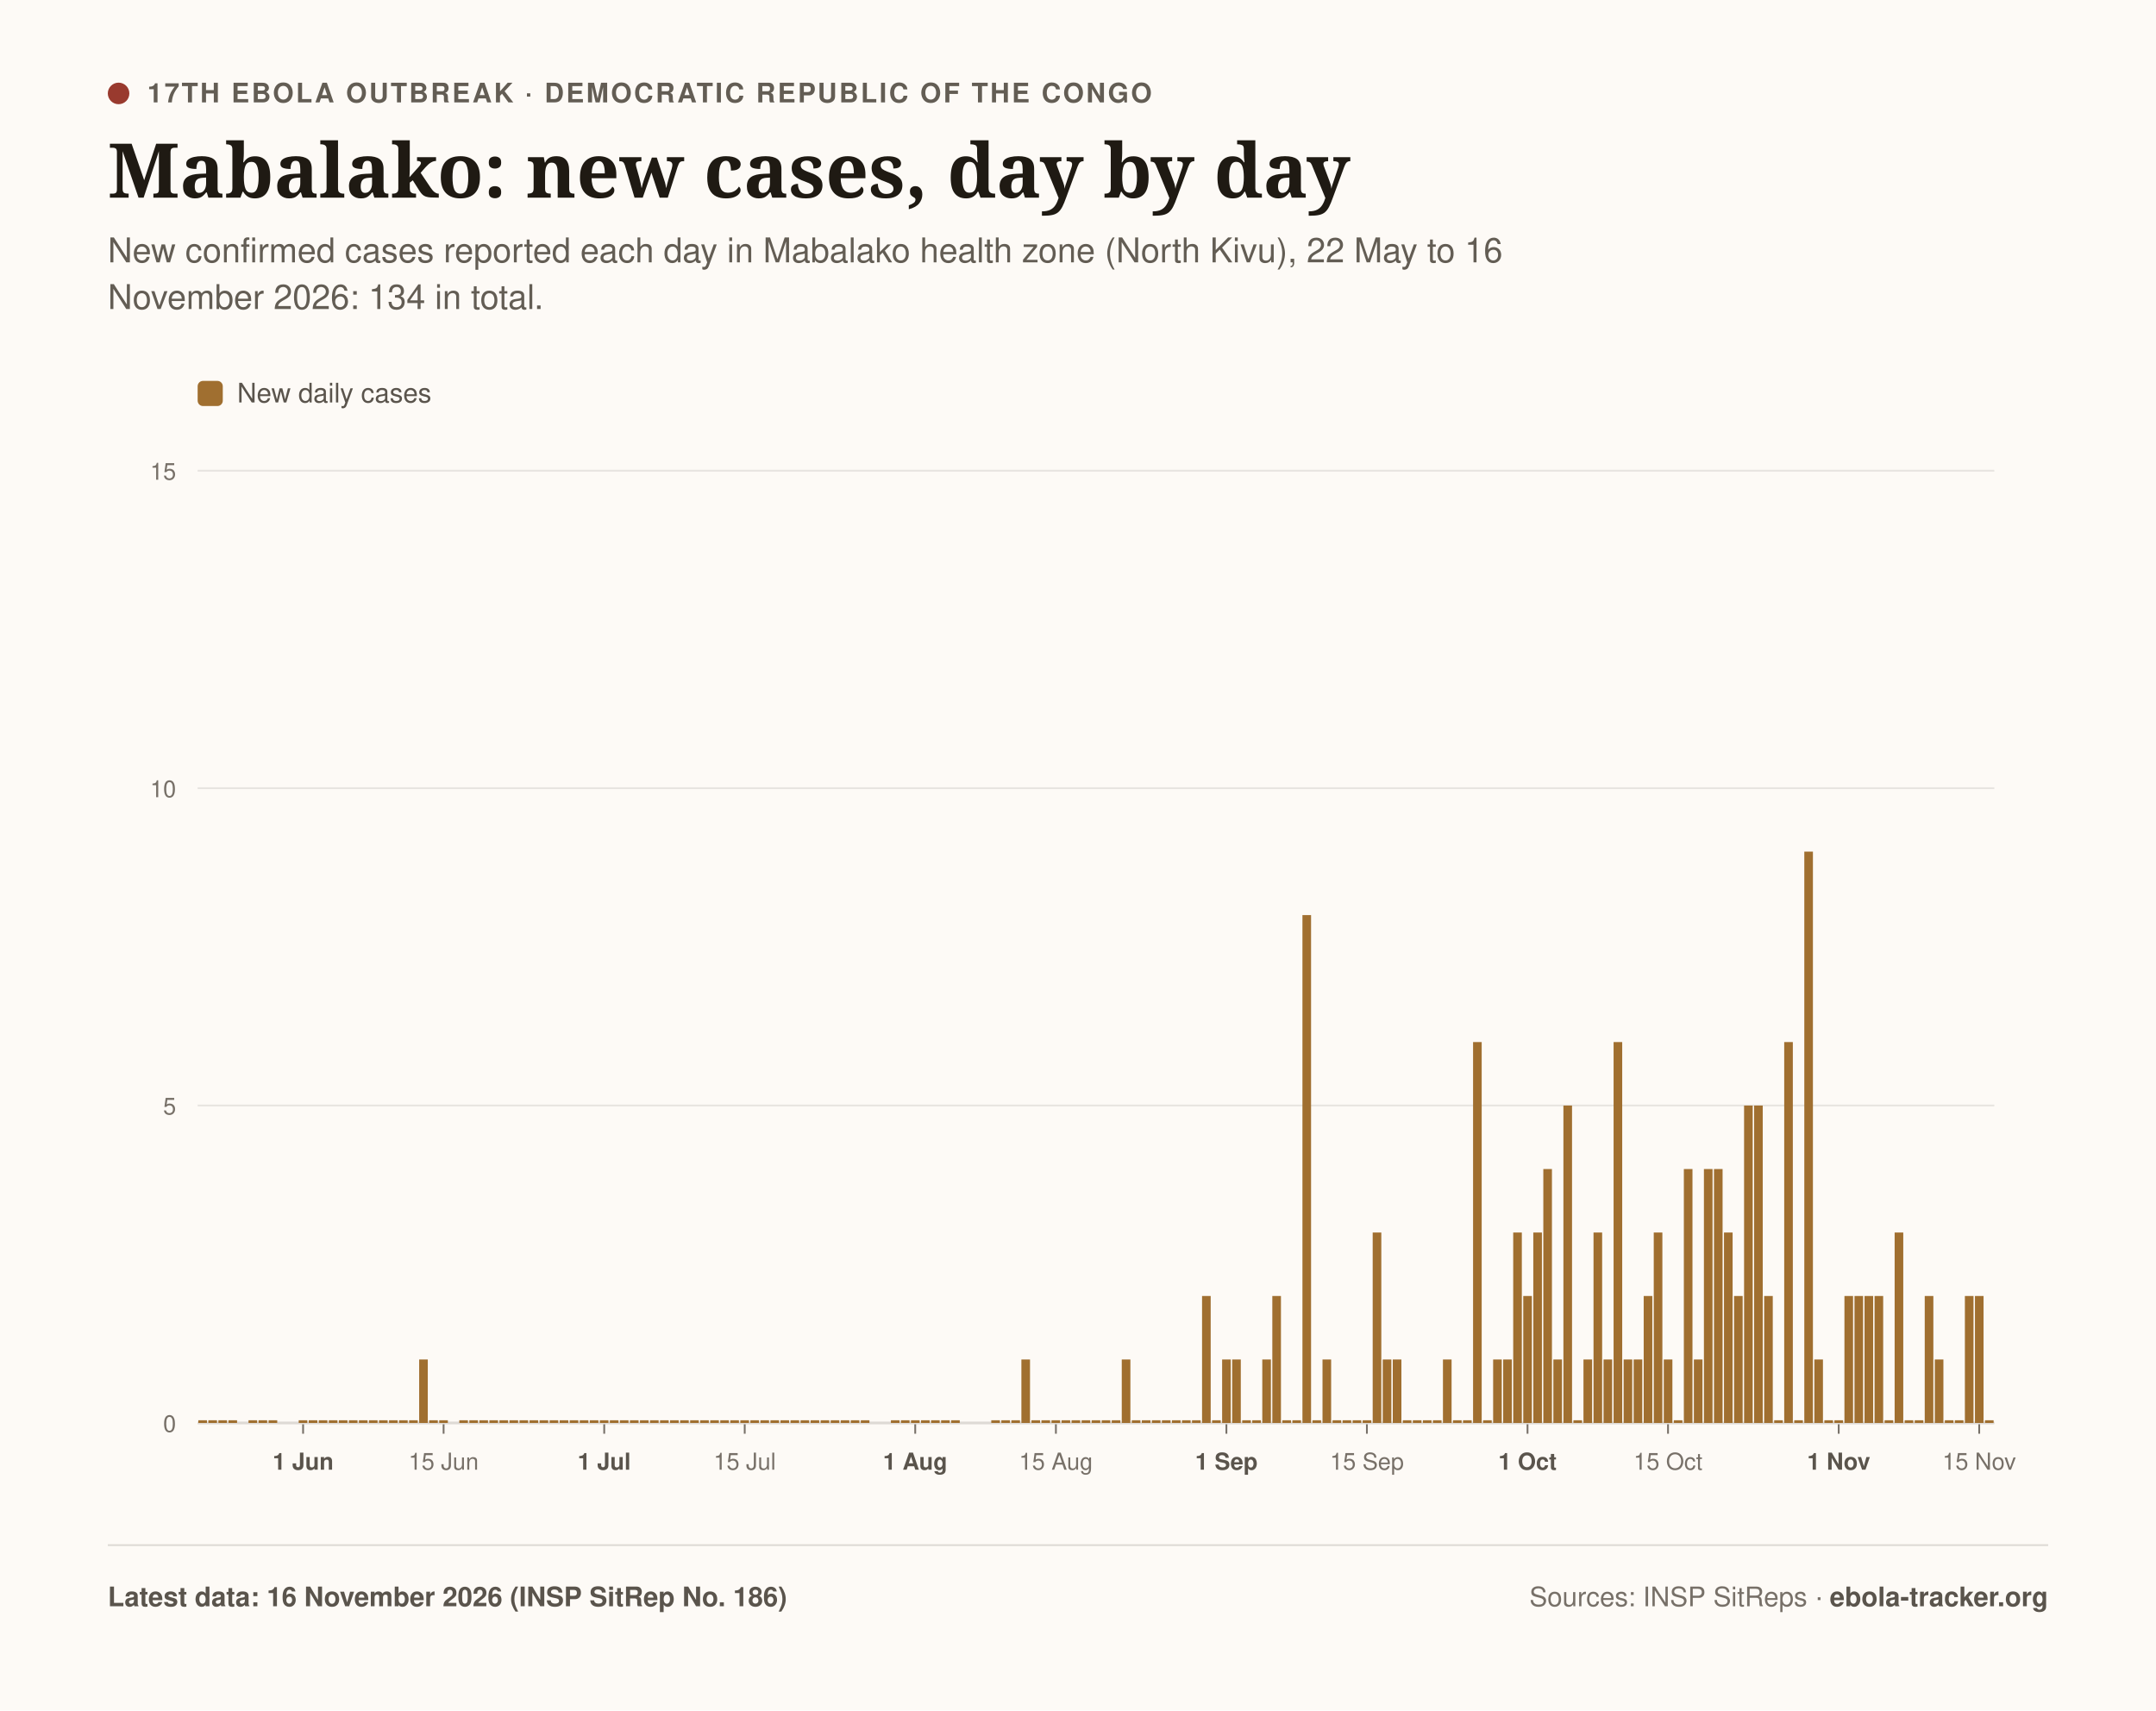
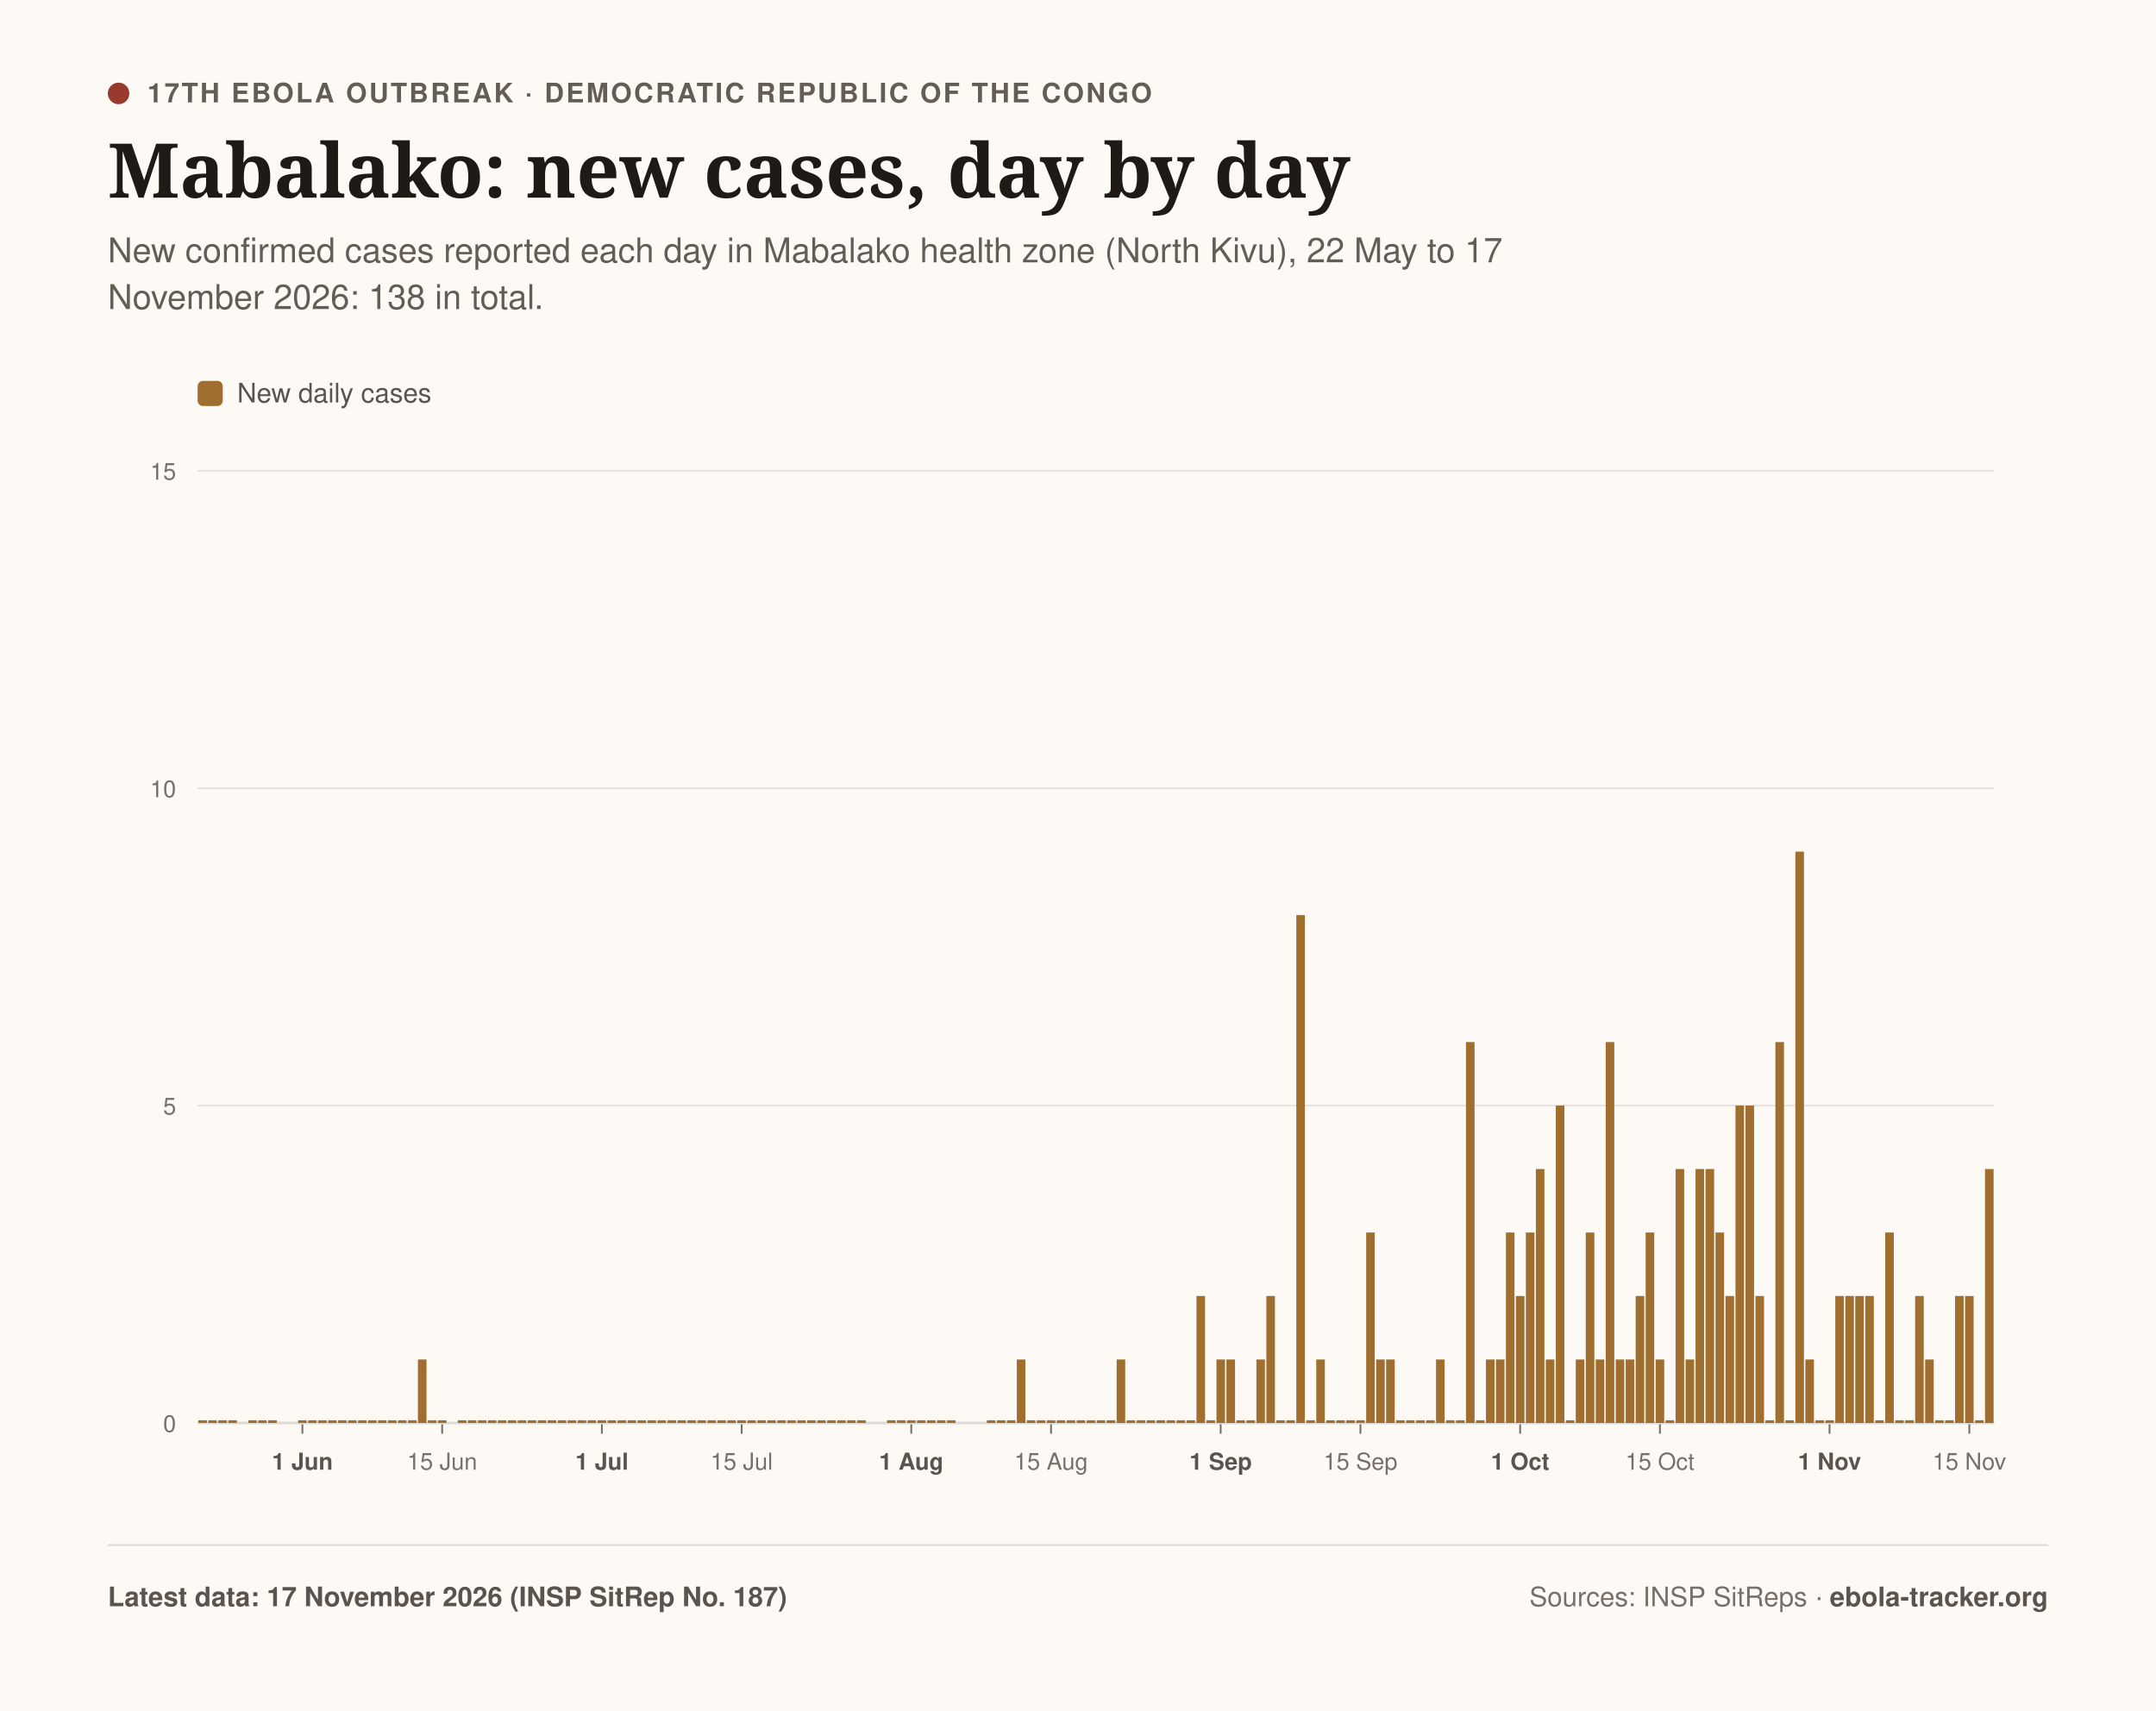
- <svg xmlns="http://www.w3.org/2000/svg" viewBox="0 0 1200 952" role="img" aria-label="Mabalako: new cases, day by day. New confirmed cases reported each day in Mabalako health zone (North Kivu), 22 May to 16 November 2026: 134 in total.">
+ <svg xmlns="http://www.w3.org/2000/svg" viewBox="0 0 1200 952" role="img" aria-label="Mabalako: new cases, day by day. New confirmed cases reported each day in Mabalako health zone (North Kivu), 22 May to 17 November 2026: 138 in total.">
  <rect width="1200" height="952" fill="#FDFAF6" />
  <circle cx="66" cy="52" r="6" fill="#993A2E" />
  <text x="82.0" y="57.0" font-family="'Public Sans',Helvetica,Arial,sans-serif" font-size="15" font-weight="700" fill="#635D54" text-anchor="start" letter-spacing=".08em">17TH EBOLA OUTBREAK · DEMOCRATIC REPUBLIC OF THE CONGO</text>
  <text x="60.0" y="110.0" font-family="'Source Serif 4',Georgia,serif" font-size="42" font-weight="600" fill="#1F1A13" text-anchor="start">Mabalako: new cases, day by day</text>
-   <text x="60.0" y="146.0" font-family="'Public Sans',Helvetica,Arial,sans-serif" font-size="19" font-weight="400" fill="#635D54" text-anchor="start">New confirmed cases reported each day in Mabalako health zone (North Kivu), 22 May to 16</text>
-   <text x="60.0" y="172.0" font-family="'Public Sans',Helvetica,Arial,sans-serif" font-size="19" font-weight="400" fill="#635D54" text-anchor="start">November 2026: 134 in total.</text>
+   <text x="60.0" y="146.0" font-family="'Public Sans',Helvetica,Arial,sans-serif" font-size="19" font-weight="400" fill="#635D54" text-anchor="start">New confirmed cases reported each day in Mabalako health zone (North Kivu), 22 May to 17</text>
+   <text x="60.0" y="172.0" font-family="'Public Sans',Helvetica,Arial,sans-serif" font-size="19" font-weight="400" fill="#635D54" text-anchor="start">November 2026: 138 in total.</text>
  <rect x="110" y="212" width="14" height="14" rx="3" fill="#A06F30" />
  <text x="132.0" y="224.0" font-family="'Public Sans',Helvetica,Arial,sans-serif" font-size="15" font-weight="400" fill="#5A544C" text-anchor="start">New daily cases</text>
  <line x1="110" x2="1110" y1="792.0" y2="792.0" stroke="#E7E4E0" />
  <text x="98.0" y="797.0" font-family="'Public Sans',Helvetica,Arial,sans-serif" font-size="13" font-weight="400" fill="#777068" text-anchor="end">0</text>
  <line x1="110" x2="1110" y1="615.3" y2="615.3" stroke="#E7E4E0" />
  <text x="98.0" y="620.3" font-family="'Public Sans',Helvetica,Arial,sans-serif" font-size="13" font-weight="400" fill="#777068" text-anchor="end">5</text>
  <line x1="110" x2="1110" y1="438.7" y2="438.7" stroke="#E7E4E0" />
  <text x="98.0" y="443.7" font-family="'Public Sans',Helvetica,Arial,sans-serif" font-size="13" font-weight="400" fill="#777068" text-anchor="end">10</text>
  <line x1="110" x2="1110" y1="262.0" y2="262.0" stroke="#E7E4E0" />
  <text x="98.0" y="267.0" font-family="'Public Sans',Helvetica,Arial,sans-serif" font-size="13" font-weight="400" fill="#777068" text-anchor="end">15</text>
-   <line x1="168.7" x2="168.7" y1="792" y2="798" stroke="#777068" />
-   <text x="168.7" y="818.0" font-family="'Public Sans',Helvetica,Arial,sans-serif" font-size="13" font-weight="600" fill="#5A544C" text-anchor="middle">1 Jun</text>
-   <line x1="246.9" x2="246.9" y1="792" y2="798" stroke="#777068" />
-   <text x="246.9" y="818.0" font-family="'Public Sans',Helvetica,Arial,sans-serif" font-size="13" font-weight="400" fill="#777068" text-anchor="middle">15 Jun</text>
-   <line x1="336.3" x2="336.3" y1="792" y2="798" stroke="#777068" />
-   <text x="336.3" y="818.0" font-family="'Public Sans',Helvetica,Arial,sans-serif" font-size="13" font-weight="600" fill="#5A544C" text-anchor="middle">1 Jul</text>
-   <line x1="414.5" x2="414.5" y1="792" y2="798" stroke="#777068" />
-   <text x="414.5" y="818.0" font-family="'Public Sans',Helvetica,Arial,sans-serif" font-size="13" font-weight="400" fill="#777068" text-anchor="middle">15 Jul</text>
-   <line x1="509.4" x2="509.4" y1="792" y2="798" stroke="#777068" />
-   <text x="509.4" y="818.0" font-family="'Public Sans',Helvetica,Arial,sans-serif" font-size="13" font-weight="600" fill="#5A544C" text-anchor="middle">1 Aug</text>
-   <line x1="587.7" x2="587.7" y1="792" y2="798" stroke="#777068" />
-   <text x="587.7" y="818.0" font-family="'Public Sans',Helvetica,Arial,sans-serif" font-size="13" font-weight="400" fill="#777068" text-anchor="middle">15 Aug</text>
-   <line x1="682.6" x2="682.6" y1="792" y2="798" stroke="#777068" />
-   <text x="682.6" y="818.0" font-family="'Public Sans',Helvetica,Arial,sans-serif" font-size="13" font-weight="600" fill="#5A544C" text-anchor="middle">1 Sep</text>
-   <line x1="760.8" x2="760.8" y1="792" y2="798" stroke="#777068" />
-   <text x="760.8" y="818.0" font-family="'Public Sans',Helvetica,Arial,sans-serif" font-size="13" font-weight="400" fill="#777068" text-anchor="middle">15 Sep</text>
-   <line x1="850.2" x2="850.2" y1="792" y2="798" stroke="#777068" />
-   <text x="850.2" y="818.0" font-family="'Public Sans',Helvetica,Arial,sans-serif" font-size="13" font-weight="600" fill="#5A544C" text-anchor="middle">1 Oct</text>
-   <line x1="928.4" x2="928.4" y1="792" y2="798" stroke="#777068" />
-   <text x="928.4" y="818.0" font-family="'Public Sans',Helvetica,Arial,sans-serif" font-size="13" font-weight="400" fill="#777068" text-anchor="middle">15 Oct</text>
-   <line x1="1023.4" x2="1023.4" y1="792" y2="798" stroke="#777068" />
-   <text x="1023.4" y="818.0" font-family="'Public Sans',Helvetica,Arial,sans-serif" font-size="13" font-weight="600" fill="#5A544C" text-anchor="middle">1 Nov</text>
-   <line x1="1101.6" x2="1101.6" y1="792" y2="798" stroke="#777068" />
-   <text x="1101.6" y="818.0" font-family="'Public Sans',Helvetica,Arial,sans-serif" font-size="13" font-weight="400" fill="#777068" text-anchor="middle">15 Nov</text>
+   <line x1="168.3" x2="168.3" y1="792" y2="798" stroke="#777068" />
+   <text x="168.3" y="818.0" font-family="'Public Sans',Helvetica,Arial,sans-serif" font-size="13" font-weight="600" fill="#5A544C" text-anchor="middle">1 Jun</text>
+   <line x1="246.1" x2="246.1" y1="792" y2="798" stroke="#777068" />
+   <text x="246.1" y="818.0" font-family="'Public Sans',Helvetica,Arial,sans-serif" font-size="13" font-weight="400" fill="#777068" text-anchor="middle">15 Jun</text>
+   <line x1="335.0" x2="335.0" y1="792" y2="798" stroke="#777068" />
+   <text x="335.0" y="818.0" font-family="'Public Sans',Helvetica,Arial,sans-serif" font-size="13" font-weight="600" fill="#5A544C" text-anchor="middle">1 Jul</text>
+   <line x1="412.8" x2="412.8" y1="792" y2="798" stroke="#777068" />
+   <text x="412.8" y="818.0" font-family="'Public Sans',Helvetica,Arial,sans-serif" font-size="13" font-weight="400" fill="#777068" text-anchor="middle">15 Jul</text>
+   <line x1="507.2" x2="507.2" y1="792" y2="798" stroke="#777068" />
+   <text x="507.2" y="818.0" font-family="'Public Sans',Helvetica,Arial,sans-serif" font-size="13" font-weight="600" fill="#5A544C" text-anchor="middle">1 Aug</text>
+   <line x1="585.0" x2="585.0" y1="792" y2="798" stroke="#777068" />
+   <text x="585.0" y="818.0" font-family="'Public Sans',Helvetica,Arial,sans-serif" font-size="13" font-weight="400" fill="#777068" text-anchor="middle">15 Aug</text>
+   <line x1="679.4" x2="679.4" y1="792" y2="798" stroke="#777068" />
+   <text x="679.4" y="818.0" font-family="'Public Sans',Helvetica,Arial,sans-serif" font-size="13" font-weight="600" fill="#5A544C" text-anchor="middle">1 Sep</text>
+   <line x1="757.2" x2="757.2" y1="792" y2="798" stroke="#777068" />
+   <text x="757.2" y="818.0" font-family="'Public Sans',Helvetica,Arial,sans-serif" font-size="13" font-weight="400" fill="#777068" text-anchor="middle">15 Sep</text>
+   <line x1="846.1" x2="846.1" y1="792" y2="798" stroke="#777068" />
+   <text x="846.1" y="818.0" font-family="'Public Sans',Helvetica,Arial,sans-serif" font-size="13" font-weight="600" fill="#5A544C" text-anchor="middle">1 Oct</text>
+   <line x1="923.9" x2="923.9" y1="792" y2="798" stroke="#777068" />
+   <text x="923.9" y="818.0" font-family="'Public Sans',Helvetica,Arial,sans-serif" font-size="13" font-weight="400" fill="#777068" text-anchor="middle">15 Oct</text>
+   <line x1="1018.3" x2="1018.3" y1="792" y2="798" stroke="#777068" />
+   <text x="1018.3" y="818.0" font-family="'Public Sans',Helvetica,Arial,sans-serif" font-size="13" font-weight="600" fill="#5A544C" text-anchor="middle">1 Nov</text>
+   <line x1="1096.1" x2="1096.1" y1="792" y2="798" stroke="#777068" />
+   <text x="1096.1" y="818.0" font-family="'Public Sans',Helvetica,Arial,sans-serif" font-size="13" font-weight="400" fill="#777068" text-anchor="middle">15 Nov</text>
  <line x1="110" x2="1110" y1="792" y2="792" stroke="#DEDAD5" stroke-width="1.5" />
-   <rect x="110.39" y="790.50" width="4.80" height="1.50" fill="#A06F30" />
-   <rect x="115.98" y="790.50" width="4.80" height="1.50" fill="#A06F30" />
-   <rect x="121.56" y="790.50" width="4.80" height="1.50" fill="#A06F30" />
-   <rect x="127.15" y="790.50" width="4.80" height="1.50" fill="#A06F30" />
-   <rect x="138.32" y="790.50" width="4.80" height="1.50" fill="#A06F30" />
-   <rect x="143.91" y="790.50" width="4.80" height="1.50" fill="#A06F30" />
-   <rect x="149.50" y="790.50" width="4.80" height="1.50" fill="#A06F30" />
-   <rect x="166.26" y="790.50" width="4.80" height="1.50" fill="#A06F30" />
-   <rect x="171.84" y="790.50" width="4.80" height="1.50" fill="#A06F30" />
-   <rect x="177.43" y="790.50" width="4.80" height="1.50" fill="#A06F30" />
-   <rect x="183.02" y="790.50" width="4.80" height="1.50" fill="#A06F30" />
-   <rect x="188.60" y="790.50" width="4.80" height="1.50" fill="#A06F30" />
-   <rect x="194.19" y="790.50" width="4.80" height="1.50" fill="#A06F30" />
-   <rect x="199.78" y="790.50" width="4.80" height="1.50" fill="#A06F30" />
-   <rect x="205.36" y="790.50" width="4.80" height="1.50" fill="#A06F30" />
-   <rect x="210.95" y="790.50" width="4.80" height="1.50" fill="#A06F30" />
-   <rect x="216.54" y="790.50" width="4.80" height="1.50" fill="#A06F30" />
-   <rect x="222.12" y="790.50" width="4.80" height="1.50" fill="#A06F30" />
-   <rect x="227.71" y="790.50" width="4.80" height="1.50" fill="#A06F30" />
-   <rect x="233.30" y="756.67" width="4.80" height="35.33" fill="#A06F30" />
-   <rect x="238.88" y="790.50" width="4.80" height="1.50" fill="#A06F30" />
-   <rect x="244.47" y="790.50" width="4.80" height="1.50" fill="#A06F30" />
-   <rect x="255.64" y="790.50" width="4.80" height="1.50" fill="#A06F30" />
-   <rect x="261.23" y="790.50" width="4.80" height="1.50" fill="#A06F30" />
-   <rect x="266.82" y="790.50" width="4.80" height="1.50" fill="#A06F30" />
-   <rect x="272.40" y="790.50" width="4.80" height="1.50" fill="#A06F30" />
-   <rect x="277.99" y="790.50" width="4.80" height="1.50" fill="#A06F30" />
-   <rect x="283.58" y="790.50" width="4.80" height="1.50" fill="#A06F30" />
-   <rect x="289.16" y="790.50" width="4.80" height="1.50" fill="#A06F30" />
-   <rect x="294.75" y="790.50" width="4.80" height="1.50" fill="#A06F30" />
-   <rect x="300.34" y="790.50" width="4.80" height="1.50" fill="#A06F30" />
-   <rect x="305.92" y="790.50" width="4.80" height="1.50" fill="#A06F30" />
-   <rect x="311.51" y="790.50" width="4.80" height="1.50" fill="#A06F30" />
-   <rect x="317.09" y="790.50" width="4.80" height="1.50" fill="#A06F30" />
-   <rect x="322.68" y="790.50" width="4.80" height="1.50" fill="#A06F30" />
-   <rect x="328.27" y="790.50" width="4.80" height="1.50" fill="#A06F30" />
-   <rect x="333.85" y="790.50" width="4.80" height="1.50" fill="#A06F30" />
-   <rect x="339.44" y="790.50" width="4.80" height="1.50" fill="#A06F30" />
-   <rect x="345.03" y="790.50" width="4.80" height="1.50" fill="#A06F30" />
-   <rect x="350.61" y="790.50" width="4.80" height="1.50" fill="#A06F30" />
-   <rect x="356.20" y="790.50" width="4.80" height="1.50" fill="#A06F30" />
-   <rect x="361.79" y="790.50" width="4.80" height="1.50" fill="#A06F30" />
-   <rect x="367.37" y="790.50" width="4.80" height="1.50" fill="#A06F30" />
-   <rect x="372.96" y="790.50" width="4.80" height="1.50" fill="#A06F30" />
-   <rect x="378.55" y="790.50" width="4.80" height="1.50" fill="#A06F30" />
-   <rect x="384.13" y="790.50" width="4.80" height="1.50" fill="#A06F30" />
-   <rect x="389.72" y="790.50" width="4.80" height="1.50" fill="#A06F30" />
-   <rect x="395.31" y="790.50" width="4.80" height="1.50" fill="#A06F30" />
-   <rect x="400.89" y="790.50" width="4.80" height="1.50" fill="#A06F30" />
-   <rect x="406.48" y="790.50" width="4.80" height="1.50" fill="#A06F30" />
-   <rect x="412.07" y="790.50" width="4.80" height="1.50" fill="#A06F30" />
-   <rect x="417.65" y="790.50" width="4.80" height="1.50" fill="#A06F30" />
-   <rect x="423.24" y="790.50" width="4.80" height="1.50" fill="#A06F30" />
-   <rect x="428.83" y="790.50" width="4.80" height="1.50" fill="#A06F30" />
-   <rect x="434.41" y="790.50" width="4.80" height="1.50" fill="#A06F30" />
-   <rect x="440.00" y="790.50" width="4.80" height="1.50" fill="#A06F30" />
-   <rect x="445.59" y="790.50" width="4.80" height="1.50" fill="#A06F30" />
-   <rect x="451.17" y="790.50" width="4.80" height="1.50" fill="#A06F30" />
-   <rect x="456.76" y="790.50" width="4.80" height="1.50" fill="#A06F30" />
-   <rect x="462.35" y="790.50" width="4.80" height="1.50" fill="#A06F30" />
-   <rect x="467.93" y="790.50" width="4.80" height="1.50" fill="#A06F30" />
-   <rect x="473.52" y="790.50" width="4.80" height="1.50" fill="#A06F30" />
-   <rect x="479.11" y="790.50" width="4.80" height="1.50" fill="#A06F30" />
-   <rect x="495.87" y="790.50" width="4.80" height="1.50" fill="#A06F30" />
-   <rect x="501.45" y="790.50" width="4.80" height="1.50" fill="#A06F30" />
-   <rect x="507.04" y="790.50" width="4.80" height="1.50" fill="#A06F30" />
-   <rect x="512.63" y="790.50" width="4.80" height="1.50" fill="#A06F30" />
-   <rect x="518.21" y="790.50" width="4.80" height="1.50" fill="#A06F30" />
-   <rect x="523.80" y="790.50" width="4.80" height="1.50" fill="#A06F30" />
-   <rect x="529.39" y="790.50" width="4.80" height="1.50" fill="#A06F30" />
-   <rect x="551.73" y="790.50" width="4.80" height="1.50" fill="#A06F30" />
-   <rect x="557.32" y="790.50" width="4.80" height="1.50" fill="#A06F30" />
-   <rect x="562.91" y="790.50" width="4.80" height="1.50" fill="#A06F30" />
-   <rect x="568.49" y="756.67" width="4.80" height="35.33" fill="#A06F30" />
-   <rect x="574.08" y="790.50" width="4.80" height="1.50" fill="#A06F30" />
-   <rect x="579.66" y="790.50" width="4.80" height="1.50" fill="#A06F30" />
-   <rect x="585.25" y="790.50" width="4.80" height="1.50" fill="#A06F30" />
-   <rect x="590.84" y="790.50" width="4.80" height="1.50" fill="#A06F30" />
-   <rect x="596.42" y="790.50" width="4.80" height="1.50" fill="#A06F30" />
-   <rect x="602.01" y="790.50" width="4.80" height="1.50" fill="#A06F30" />
-   <rect x="607.60" y="790.50" width="4.80" height="1.50" fill="#A06F30" />
-   <rect x="613.18" y="790.50" width="4.80" height="1.50" fill="#A06F30" />
-   <rect x="618.77" y="790.50" width="4.80" height="1.50" fill="#A06F30" />
-   <rect x="624.36" y="756.67" width="4.80" height="35.33" fill="#A06F30" />
-   <rect x="629.94" y="790.50" width="4.80" height="1.50" fill="#A06F30" />
-   <rect x="635.53" y="790.50" width="4.80" height="1.50" fill="#A06F30" />
-   <rect x="641.12" y="790.50" width="4.80" height="1.50" fill="#A06F30" />
-   <rect x="646.70" y="790.50" width="4.80" height="1.50" fill="#A06F30" />
-   <rect x="652.29" y="790.50" width="4.80" height="1.50" fill="#A06F30" />
-   <rect x="657.88" y="790.50" width="4.80" height="1.50" fill="#A06F30" />
-   <rect x="663.46" y="790.50" width="4.80" height="1.50" fill="#A06F30" />
-   <rect x="669.05" y="721.33" width="4.80" height="70.67" fill="#A06F30" />
-   <rect x="674.64" y="790.50" width="4.80" height="1.50" fill="#A06F30" />
-   <rect x="680.22" y="756.67" width="4.80" height="35.33" fill="#A06F30" />
-   <rect x="685.81" y="756.67" width="4.80" height="35.33" fill="#A06F30" />
-   <rect x="691.40" y="790.50" width="4.80" height="1.50" fill="#A06F30" />
-   <rect x="696.98" y="790.50" width="4.80" height="1.50" fill="#A06F30" />
-   <rect x="702.57" y="756.67" width="4.80" height="35.33" fill="#A06F30" />
-   <rect x="708.16" y="721.33" width="4.80" height="70.67" fill="#A06F30" />
-   <rect x="713.74" y="790.50" width="4.80" height="1.50" fill="#A06F30" />
-   <rect x="719.33" y="790.50" width="4.80" height="1.50" fill="#A06F30" />
-   <rect x="724.92" y="509.33" width="4.80" height="282.67" fill="#A06F30" />
-   <rect x="730.50" y="790.50" width="4.80" height="1.50" fill="#A06F30" />
-   <rect x="736.09" y="756.67" width="4.80" height="35.33" fill="#A06F30" />
-   <rect x="741.68" y="790.50" width="4.80" height="1.50" fill="#A06F30" />
-   <rect x="747.26" y="790.50" width="4.80" height="1.50" fill="#A06F30" />
-   <rect x="752.85" y="790.50" width="4.80" height="1.50" fill="#A06F30" />
-   <rect x="758.44" y="790.50" width="4.80" height="1.50" fill="#A06F30" />
-   <rect x="764.02" y="686.00" width="4.80" height="106.00" fill="#A06F30" />
-   <rect x="769.61" y="756.67" width="4.80" height="35.33" fill="#A06F30" />
-   <rect x="775.20" y="756.67" width="4.80" height="35.33" fill="#A06F30" />
-   <rect x="780.78" y="790.50" width="4.80" height="1.50" fill="#A06F30" />
-   <rect x="786.37" y="790.50" width="4.80" height="1.50" fill="#A06F30" />
-   <rect x="791.96" y="790.50" width="4.80" height="1.50" fill="#A06F30" />
-   <rect x="797.54" y="790.50" width="4.80" height="1.50" fill="#A06F30" />
-   <rect x="803.13" y="756.67" width="4.80" height="35.33" fill="#A06F30" />
-   <rect x="808.72" y="790.50" width="4.80" height="1.50" fill="#A06F30" />
-   <rect x="814.30" y="790.50" width="4.80" height="1.50" fill="#A06F30" />
-   <rect x="819.89" y="580.00" width="4.80" height="212.00" fill="#A06F30" />
-   <rect x="825.47" y="790.50" width="4.80" height="1.50" fill="#A06F30" />
-   <rect x="831.06" y="756.67" width="4.80" height="35.33" fill="#A06F30" />
-   <rect x="836.65" y="756.67" width="4.80" height="35.33" fill="#A06F30" />
-   <rect x="842.23" y="686.00" width="4.80" height="106.00" fill="#A06F30" />
-   <rect x="847.82" y="721.33" width="4.80" height="70.67" fill="#A06F30" />
-   <rect x="853.41" y="686.00" width="4.80" height="106.00" fill="#A06F30" />
-   <rect x="858.99" y="650.67" width="4.80" height="141.33" fill="#A06F30" />
-   <rect x="864.58" y="756.67" width="4.80" height="35.33" fill="#A06F30" />
-   <rect x="870.17" y="615.33" width="4.80" height="176.67" fill="#A06F30" />
-   <rect x="875.75" y="790.50" width="4.80" height="1.50" fill="#A06F30" />
-   <rect x="881.34" y="756.67" width="4.80" height="35.33" fill="#A06F30" />
-   <rect x="886.93" y="686.00" width="4.80" height="106.00" fill="#A06F30" />
-   <rect x="892.51" y="756.67" width="4.80" height="35.33" fill="#A06F30" />
-   <rect x="898.10" y="580.00" width="4.80" height="212.00" fill="#A06F30" />
-   <rect x="903.69" y="756.67" width="4.80" height="35.33" fill="#A06F30" />
-   <rect x="909.27" y="756.67" width="4.80" height="35.33" fill="#A06F30" />
-   <rect x="914.86" y="721.33" width="4.80" height="70.67" fill="#A06F30" />
-   <rect x="920.45" y="686.00" width="4.80" height="106.00" fill="#A06F30" />
-   <rect x="926.03" y="756.67" width="4.80" height="35.33" fill="#A06F30" />
-   <rect x="931.62" y="790.50" width="4.80" height="1.50" fill="#A06F30" />
-   <rect x="937.21" y="650.67" width="4.80" height="141.33" fill="#A06F30" />
-   <rect x="942.79" y="756.67" width="4.80" height="35.33" fill="#A06F30" />
-   <rect x="948.38" y="650.67" width="4.80" height="141.33" fill="#A06F30" />
-   <rect x="953.97" y="650.67" width="4.80" height="141.33" fill="#A06F30" />
-   <rect x="959.55" y="686.00" width="4.80" height="106.00" fill="#A06F30" />
-   <rect x="965.14" y="721.33" width="4.80" height="70.67" fill="#A06F30" />
-   <rect x="970.73" y="615.33" width="4.80" height="176.67" fill="#A06F30" />
-   <rect x="976.31" y="615.33" width="4.80" height="176.67" fill="#A06F30" />
-   <rect x="981.90" y="721.33" width="4.80" height="70.67" fill="#A06F30" />
-   <rect x="987.49" y="790.50" width="4.80" height="1.50" fill="#A06F30" />
-   <rect x="993.07" y="580.00" width="4.80" height="212.00" fill="#A06F30" />
-   <rect x="998.66" y="790.50" width="4.80" height="1.50" fill="#A06F30" />
-   <rect x="1004.25" y="474.00" width="4.80" height="318.00" fill="#A06F30" />
-   <rect x="1009.83" y="756.67" width="4.80" height="35.33" fill="#A06F30" />
-   <rect x="1015.42" y="790.50" width="4.80" height="1.50" fill="#A06F30" />
-   <rect x="1021.01" y="790.50" width="4.80" height="1.50" fill="#A06F30" />
-   <rect x="1026.59" y="721.33" width="4.80" height="70.67" fill="#A06F30" />
-   <rect x="1032.18" y="721.33" width="4.80" height="70.67" fill="#A06F30" />
-   <rect x="1037.77" y="721.33" width="4.80" height="70.67" fill="#A06F30" />
-   <rect x="1043.35" y="721.33" width="4.80" height="70.67" fill="#A06F30" />
-   <rect x="1048.94" y="790.50" width="4.80" height="1.50" fill="#A06F30" />
-   <rect x="1054.53" y="686.00" width="4.80" height="106.00" fill="#A06F30" />
-   <rect x="1060.11" y="790.50" width="4.80" height="1.50" fill="#A06F30" />
-   <rect x="1065.70" y="790.50" width="4.80" height="1.50" fill="#A06F30" />
-   <rect x="1071.28" y="721.33" width="4.80" height="70.67" fill="#A06F30" />
-   <rect x="1076.87" y="756.67" width="4.80" height="35.33" fill="#A06F30" />
-   <rect x="1082.46" y="790.50" width="4.80" height="1.50" fill="#A06F30" />
-   <rect x="1088.04" y="790.50" width="4.80" height="1.50" fill="#A06F30" />
-   <rect x="1093.63" y="721.33" width="4.80" height="70.67" fill="#A06F30" />
-   <rect x="1099.22" y="721.33" width="4.80" height="70.67" fill="#A06F30" />
-   <rect x="1104.80" y="790.50" width="4.80" height="1.50" fill="#A06F30" />
+   <rect x="110.39" y="790.50" width="4.78" height="1.50" fill="#A06F30" />
+   <rect x="115.94" y="790.50" width="4.78" height="1.50" fill="#A06F30" />
+   <rect x="121.50" y="790.50" width="4.78" height="1.50" fill="#A06F30" />
+   <rect x="127.06" y="790.50" width="4.78" height="1.50" fill="#A06F30" />
+   <rect x="138.17" y="790.50" width="4.78" height="1.50" fill="#A06F30" />
+   <rect x="143.72" y="790.50" width="4.78" height="1.50" fill="#A06F30" />
+   <rect x="149.28" y="790.50" width="4.78" height="1.50" fill="#A06F30" />
+   <rect x="165.94" y="790.50" width="4.78" height="1.50" fill="#A06F30" />
+   <rect x="171.50" y="790.50" width="4.78" height="1.50" fill="#A06F30" />
+   <rect x="177.06" y="790.50" width="4.78" height="1.50" fill="#A06F30" />
+   <rect x="182.61" y="790.50" width="4.78" height="1.50" fill="#A06F30" />
+   <rect x="188.17" y="790.50" width="4.78" height="1.50" fill="#A06F30" />
+   <rect x="193.72" y="790.50" width="4.78" height="1.50" fill="#A06F30" />
+   <rect x="199.28" y="790.50" width="4.78" height="1.50" fill="#A06F30" />
+   <rect x="204.83" y="790.50" width="4.78" height="1.50" fill="#A06F30" />
+   <rect x="210.39" y="790.50" width="4.78" height="1.50" fill="#A06F30" />
+   <rect x="215.94" y="790.50" width="4.78" height="1.50" fill="#A06F30" />
+   <rect x="221.50" y="790.50" width="4.78" height="1.50" fill="#A06F30" />
+   <rect x="227.06" y="790.50" width="4.78" height="1.50" fill="#A06F30" />
+   <rect x="232.61" y="756.67" width="4.78" height="35.33" fill="#A06F30" />
+   <rect x="238.17" y="790.50" width="4.78" height="1.50" fill="#A06F30" />
+   <rect x="243.72" y="790.50" width="4.78" height="1.50" fill="#A06F30" />
+   <rect x="254.83" y="790.50" width="4.78" height="1.50" fill="#A06F30" />
+   <rect x="260.39" y="790.50" width="4.78" height="1.50" fill="#A06F30" />
+   <rect x="265.94" y="790.50" width="4.78" height="1.50" fill="#A06F30" />
+   <rect x="271.50" y="790.50" width="4.78" height="1.50" fill="#A06F30" />
+   <rect x="277.06" y="790.50" width="4.78" height="1.50" fill="#A06F30" />
+   <rect x="282.61" y="790.50" width="4.78" height="1.50" fill="#A06F30" />
+   <rect x="288.17" y="790.50" width="4.78" height="1.50" fill="#A06F30" />
+   <rect x="293.72" y="790.50" width="4.78" height="1.50" fill="#A06F30" />
+   <rect x="299.28" y="790.50" width="4.78" height="1.50" fill="#A06F30" />
+   <rect x="304.83" y="790.50" width="4.78" height="1.50" fill="#A06F30" />
+   <rect x="310.39" y="790.50" width="4.78" height="1.50" fill="#A06F30" />
+   <rect x="315.94" y="790.50" width="4.78" height="1.50" fill="#A06F30" />
+   <rect x="321.50" y="790.50" width="4.78" height="1.50" fill="#A06F30" />
+   <rect x="327.06" y="790.50" width="4.78" height="1.50" fill="#A06F30" />
+   <rect x="332.61" y="790.50" width="4.78" height="1.50" fill="#A06F30" />
+   <rect x="338.17" y="790.50" width="4.78" height="1.50" fill="#A06F30" />
+   <rect x="343.72" y="790.50" width="4.78" height="1.50" fill="#A06F30" />
+   <rect x="349.28" y="790.50" width="4.78" height="1.50" fill="#A06F30" />
+   <rect x="354.83" y="790.50" width="4.78" height="1.50" fill="#A06F30" />
+   <rect x="360.39" y="790.50" width="4.78" height="1.50" fill="#A06F30" />
+   <rect x="365.94" y="790.50" width="4.78" height="1.50" fill="#A06F30" />
+   <rect x="371.50" y="790.50" width="4.78" height="1.50" fill="#A06F30" />
+   <rect x="377.06" y="790.50" width="4.78" height="1.50" fill="#A06F30" />
+   <rect x="382.61" y="790.50" width="4.78" height="1.50" fill="#A06F30" />
+   <rect x="388.17" y="790.50" width="4.78" height="1.50" fill="#A06F30" />
+   <rect x="393.72" y="790.50" width="4.78" height="1.50" fill="#A06F30" />
+   <rect x="399.28" y="790.50" width="4.78" height="1.50" fill="#A06F30" />
+   <rect x="404.83" y="790.50" width="4.78" height="1.50" fill="#A06F30" />
+   <rect x="410.39" y="790.50" width="4.78" height="1.50" fill="#A06F30" />
+   <rect x="415.94" y="790.50" width="4.78" height="1.50" fill="#A06F30" />
+   <rect x="421.50" y="790.50" width="4.78" height="1.50" fill="#A06F30" />
+   <rect x="427.06" y="790.50" width="4.78" height="1.50" fill="#A06F30" />
+   <rect x="432.61" y="790.50" width="4.78" height="1.50" fill="#A06F30" />
+   <rect x="438.17" y="790.50" width="4.78" height="1.50" fill="#A06F30" />
+   <rect x="443.72" y="790.50" width="4.78" height="1.50" fill="#A06F30" />
+   <rect x="449.28" y="790.50" width="4.78" height="1.50" fill="#A06F30" />
+   <rect x="454.83" y="790.50" width="4.78" height="1.50" fill="#A06F30" />
+   <rect x="460.39" y="790.50" width="4.78" height="1.50" fill="#A06F30" />
+   <rect x="465.94" y="790.50" width="4.78" height="1.50" fill="#A06F30" />
+   <rect x="471.50" y="790.50" width="4.78" height="1.50" fill="#A06F30" />
+   <rect x="477.06" y="790.50" width="4.78" height="1.50" fill="#A06F30" />
+   <rect x="493.72" y="790.50" width="4.78" height="1.50" fill="#A06F30" />
+   <rect x="499.28" y="790.50" width="4.78" height="1.50" fill="#A06F30" />
+   <rect x="504.83" y="790.50" width="4.78" height="1.50" fill="#A06F30" />
+   <rect x="510.39" y="790.50" width="4.78" height="1.50" fill="#A06F30" />
+   <rect x="515.94" y="790.50" width="4.78" height="1.50" fill="#A06F30" />
+   <rect x="521.50" y="790.50" width="4.78" height="1.50" fill="#A06F30" />
+   <rect x="527.06" y="790.50" width="4.78" height="1.50" fill="#A06F30" />
+   <rect x="549.28" y="790.50" width="4.78" height="1.50" fill="#A06F30" />
+   <rect x="554.83" y="790.50" width="4.78" height="1.50" fill="#A06F30" />
+   <rect x="560.39" y="790.50" width="4.78" height="1.50" fill="#A06F30" />
+   <rect x="565.94" y="756.67" width="4.78" height="35.33" fill="#A06F30" />
+   <rect x="571.50" y="790.50" width="4.78" height="1.50" fill="#A06F30" />
+   <rect x="577.06" y="790.50" width="4.78" height="1.50" fill="#A06F30" />
+   <rect x="582.61" y="790.50" width="4.78" height="1.50" fill="#A06F30" />
+   <rect x="588.17" y="790.50" width="4.78" height="1.50" fill="#A06F30" />
+   <rect x="593.72" y="790.50" width="4.78" height="1.50" fill="#A06F30" />
+   <rect x="599.28" y="790.50" width="4.78" height="1.50" fill="#A06F30" />
+   <rect x="604.83" y="790.50" width="4.78" height="1.50" fill="#A06F30" />
+   <rect x="610.39" y="790.50" width="4.78" height="1.50" fill="#A06F30" />
+   <rect x="615.94" y="790.50" width="4.78" height="1.50" fill="#A06F30" />
+   <rect x="621.50" y="756.67" width="4.78" height="35.33" fill="#A06F30" />
+   <rect x="627.06" y="790.50" width="4.78" height="1.50" fill="#A06F30" />
+   <rect x="632.61" y="790.50" width="4.78" height="1.50" fill="#A06F30" />
+   <rect x="638.17" y="790.50" width="4.78" height="1.50" fill="#A06F30" />
+   <rect x="643.72" y="790.50" width="4.78" height="1.50" fill="#A06F30" />
+   <rect x="649.28" y="790.50" width="4.78" height="1.50" fill="#A06F30" />
+   <rect x="654.83" y="790.50" width="4.78" height="1.50" fill="#A06F30" />
+   <rect x="660.39" y="790.50" width="4.78" height="1.50" fill="#A06F30" />
+   <rect x="665.94" y="721.33" width="4.78" height="70.67" fill="#A06F30" />
+   <rect x="671.50" y="790.50" width="4.78" height="1.50" fill="#A06F30" />
+   <rect x="677.06" y="756.67" width="4.78" height="35.33" fill="#A06F30" />
+   <rect x="682.61" y="756.67" width="4.78" height="35.33" fill="#A06F30" />
+   <rect x="688.17" y="790.50" width="4.78" height="1.50" fill="#A06F30" />
+   <rect x="693.72" y="790.50" width="4.78" height="1.50" fill="#A06F30" />
+   <rect x="699.28" y="756.67" width="4.78" height="35.33" fill="#A06F30" />
+   <rect x="704.83" y="721.33" width="4.78" height="70.67" fill="#A06F30" />
+   <rect x="710.39" y="790.50" width="4.78" height="1.50" fill="#A06F30" />
+   <rect x="715.94" y="790.50" width="4.78" height="1.50" fill="#A06F30" />
+   <rect x="721.50" y="509.33" width="4.78" height="282.67" fill="#A06F30" />
+   <rect x="727.06" y="790.50" width="4.78" height="1.50" fill="#A06F30" />
+   <rect x="732.61" y="756.67" width="4.78" height="35.33" fill="#A06F30" />
+   <rect x="738.17" y="790.50" width="4.78" height="1.50" fill="#A06F30" />
+   <rect x="743.72" y="790.50" width="4.78" height="1.50" fill="#A06F30" />
+   <rect x="749.28" y="790.50" width="4.78" height="1.50" fill="#A06F30" />
+   <rect x="754.83" y="790.50" width="4.78" height="1.50" fill="#A06F30" />
+   <rect x="760.39" y="686.00" width="4.78" height="106.00" fill="#A06F30" />
+   <rect x="765.94" y="756.67" width="4.78" height="35.33" fill="#A06F30" />
+   <rect x="771.50" y="756.67" width="4.78" height="35.33" fill="#A06F30" />
+   <rect x="777.06" y="790.50" width="4.78" height="1.50" fill="#A06F30" />
+   <rect x="782.61" y="790.50" width="4.78" height="1.50" fill="#A06F30" />
+   <rect x="788.17" y="790.50" width="4.78" height="1.50" fill="#A06F30" />
+   <rect x="793.72" y="790.50" width="4.78" height="1.50" fill="#A06F30" />
+   <rect x="799.28" y="756.67" width="4.78" height="35.33" fill="#A06F30" />
+   <rect x="804.83" y="790.50" width="4.78" height="1.50" fill="#A06F30" />
+   <rect x="810.39" y="790.50" width="4.78" height="1.50" fill="#A06F30" />
+   <rect x="815.94" y="580.00" width="4.78" height="212.00" fill="#A06F30" />
+   <rect x="821.50" y="790.50" width="4.78" height="1.50" fill="#A06F30" />
+   <rect x="827.06" y="756.67" width="4.78" height="35.33" fill="#A06F30" />
+   <rect x="832.61" y="756.67" width="4.78" height="35.33" fill="#A06F30" />
+   <rect x="838.17" y="686.00" width="4.78" height="106.00" fill="#A06F30" />
+   <rect x="843.72" y="721.33" width="4.78" height="70.67" fill="#A06F30" />
+   <rect x="849.28" y="686.00" width="4.78" height="106.00" fill="#A06F30" />
+   <rect x="854.83" y="650.67" width="4.78" height="141.33" fill="#A06F30" />
+   <rect x="860.39" y="756.67" width="4.78" height="35.33" fill="#A06F30" />
+   <rect x="865.94" y="615.33" width="4.78" height="176.67" fill="#A06F30" />
+   <rect x="871.50" y="790.50" width="4.78" height="1.50" fill="#A06F30" />
+   <rect x="877.06" y="756.67" width="4.78" height="35.33" fill="#A06F30" />
+   <rect x="882.61" y="686.00" width="4.78" height="106.00" fill="#A06F30" />
+   <rect x="888.17" y="756.67" width="4.78" height="35.33" fill="#A06F30" />
+   <rect x="893.72" y="580.00" width="4.78" height="212.00" fill="#A06F30" />
+   <rect x="899.28" y="756.67" width="4.78" height="35.33" fill="#A06F30" />
+   <rect x="904.83" y="756.67" width="4.78" height="35.33" fill="#A06F30" />
+   <rect x="910.39" y="721.33" width="4.78" height="70.67" fill="#A06F30" />
+   <rect x="915.94" y="686.00" width="4.78" height="106.00" fill="#A06F30" />
+   <rect x="921.50" y="756.67" width="4.78" height="35.33" fill="#A06F30" />
+   <rect x="927.06" y="790.50" width="4.78" height="1.50" fill="#A06F30" />
+   <rect x="932.61" y="650.67" width="4.78" height="141.33" fill="#A06F30" />
+   <rect x="938.17" y="756.67" width="4.78" height="35.33" fill="#A06F30" />
+   <rect x="943.72" y="650.67" width="4.78" height="141.33" fill="#A06F30" />
+   <rect x="949.28" y="650.67" width="4.78" height="141.33" fill="#A06F30" />
+   <rect x="954.83" y="686.00" width="4.78" height="106.00" fill="#A06F30" />
+   <rect x="960.39" y="721.33" width="4.78" height="70.67" fill="#A06F30" />
+   <rect x="965.94" y="615.33" width="4.78" height="176.67" fill="#A06F30" />
+   <rect x="971.50" y="615.33" width="4.78" height="176.67" fill="#A06F30" />
+   <rect x="977.06" y="721.33" width="4.78" height="70.67" fill="#A06F30" />
+   <rect x="982.61" y="790.50" width="4.78" height="1.50" fill="#A06F30" />
+   <rect x="988.17" y="580.00" width="4.78" height="212.00" fill="#A06F30" />
+   <rect x="993.72" y="790.50" width="4.78" height="1.50" fill="#A06F30" />
+   <rect x="999.28" y="474.00" width="4.78" height="318.00" fill="#A06F30" />
+   <rect x="1004.83" y="756.67" width="4.78" height="35.33" fill="#A06F30" />
+   <rect x="1010.39" y="790.50" width="4.78" height="1.50" fill="#A06F30" />
+   <rect x="1015.94" y="790.50" width="4.78" height="1.50" fill="#A06F30" />
+   <rect x="1021.50" y="721.33" width="4.78" height="70.67" fill="#A06F30" />
+   <rect x="1027.06" y="721.33" width="4.78" height="70.67" fill="#A06F30" />
+   <rect x="1032.61" y="721.33" width="4.78" height="70.67" fill="#A06F30" />
+   <rect x="1038.17" y="721.33" width="4.78" height="70.67" fill="#A06F30" />
+   <rect x="1043.72" y="790.50" width="4.78" height="1.50" fill="#A06F30" />
+   <rect x="1049.28" y="686.00" width="4.78" height="106.00" fill="#A06F30" />
+   <rect x="1054.83" y="790.50" width="4.78" height="1.50" fill="#A06F30" />
+   <rect x="1060.39" y="790.50" width="4.78" height="1.50" fill="#A06F30" />
+   <rect x="1065.94" y="721.33" width="4.78" height="70.67" fill="#A06F30" />
+   <rect x="1071.50" y="756.67" width="4.78" height="35.33" fill="#A06F30" />
+   <rect x="1077.06" y="790.50" width="4.78" height="1.50" fill="#A06F30" />
+   <rect x="1082.61" y="790.50" width="4.78" height="1.50" fill="#A06F30" />
+   <rect x="1088.17" y="721.33" width="4.78" height="70.67" fill="#A06F30" />
+   <rect x="1093.72" y="721.33" width="4.78" height="70.67" fill="#A06F30" />
+   <rect x="1099.28" y="790.50" width="4.78" height="1.50" fill="#A06F30" />
+   <rect x="1104.83" y="650.67" width="4.78" height="141.33" fill="#A06F30" />
  <line x1="60" x2="1140" y1="860" y2="860" stroke="#DEDAD5" />
-   <text x="60.0" y="894.0" font-family="'Public Sans',Helvetica,Arial,sans-serif" font-size="15" font-weight="600" fill="#5A544C" text-anchor="start">Latest data: 16 November 2026 (INSP SitRep No. 186)</text>
+   <text x="60.0" y="894.0" font-family="'Public Sans',Helvetica,Arial,sans-serif" font-size="15" font-weight="600" fill="#5A544C" text-anchor="start">Latest data: 17 November 2026 (INSP SitRep No. 187)</text>
  <text x="1140" y="894" text-anchor="end" font-family="'Public Sans',Helvetica,Arial,sans-serif" font-size="15" fill="#777068">Sources: INSP SitReps · <tspan font-weight="700" fill="#5A544C">ebola-tracker.org</tspan>
  </text>
</svg>
